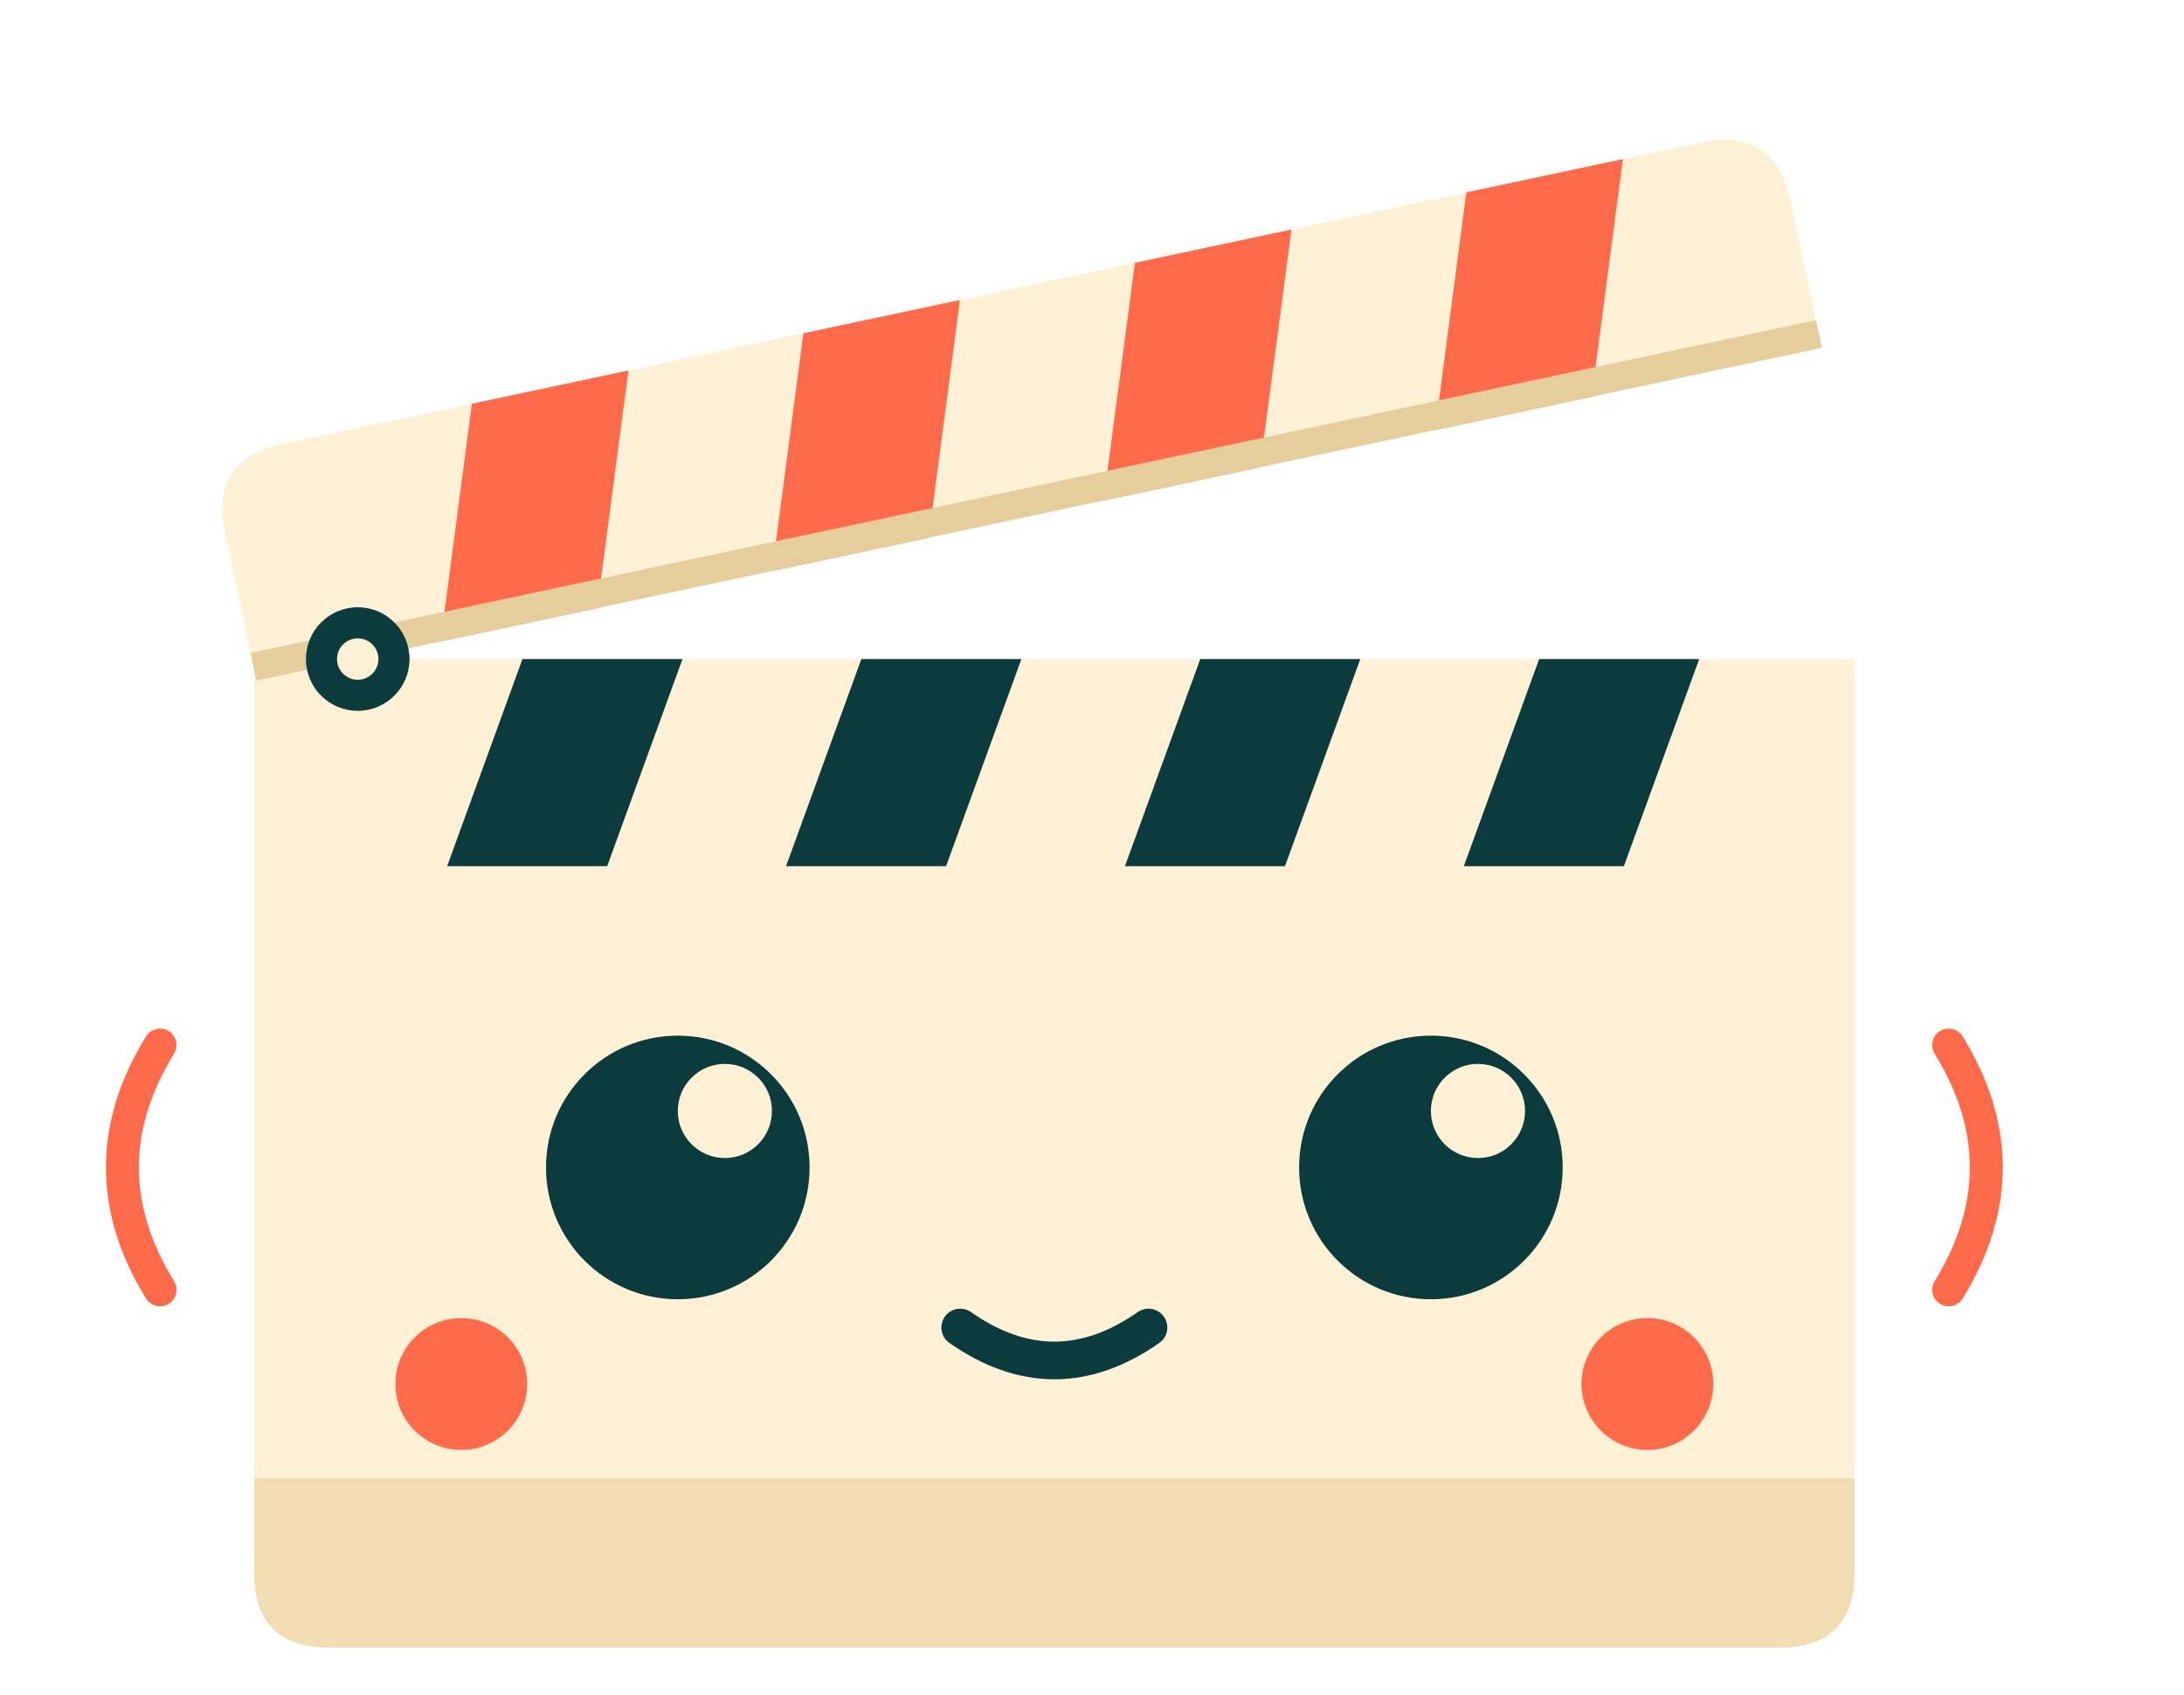
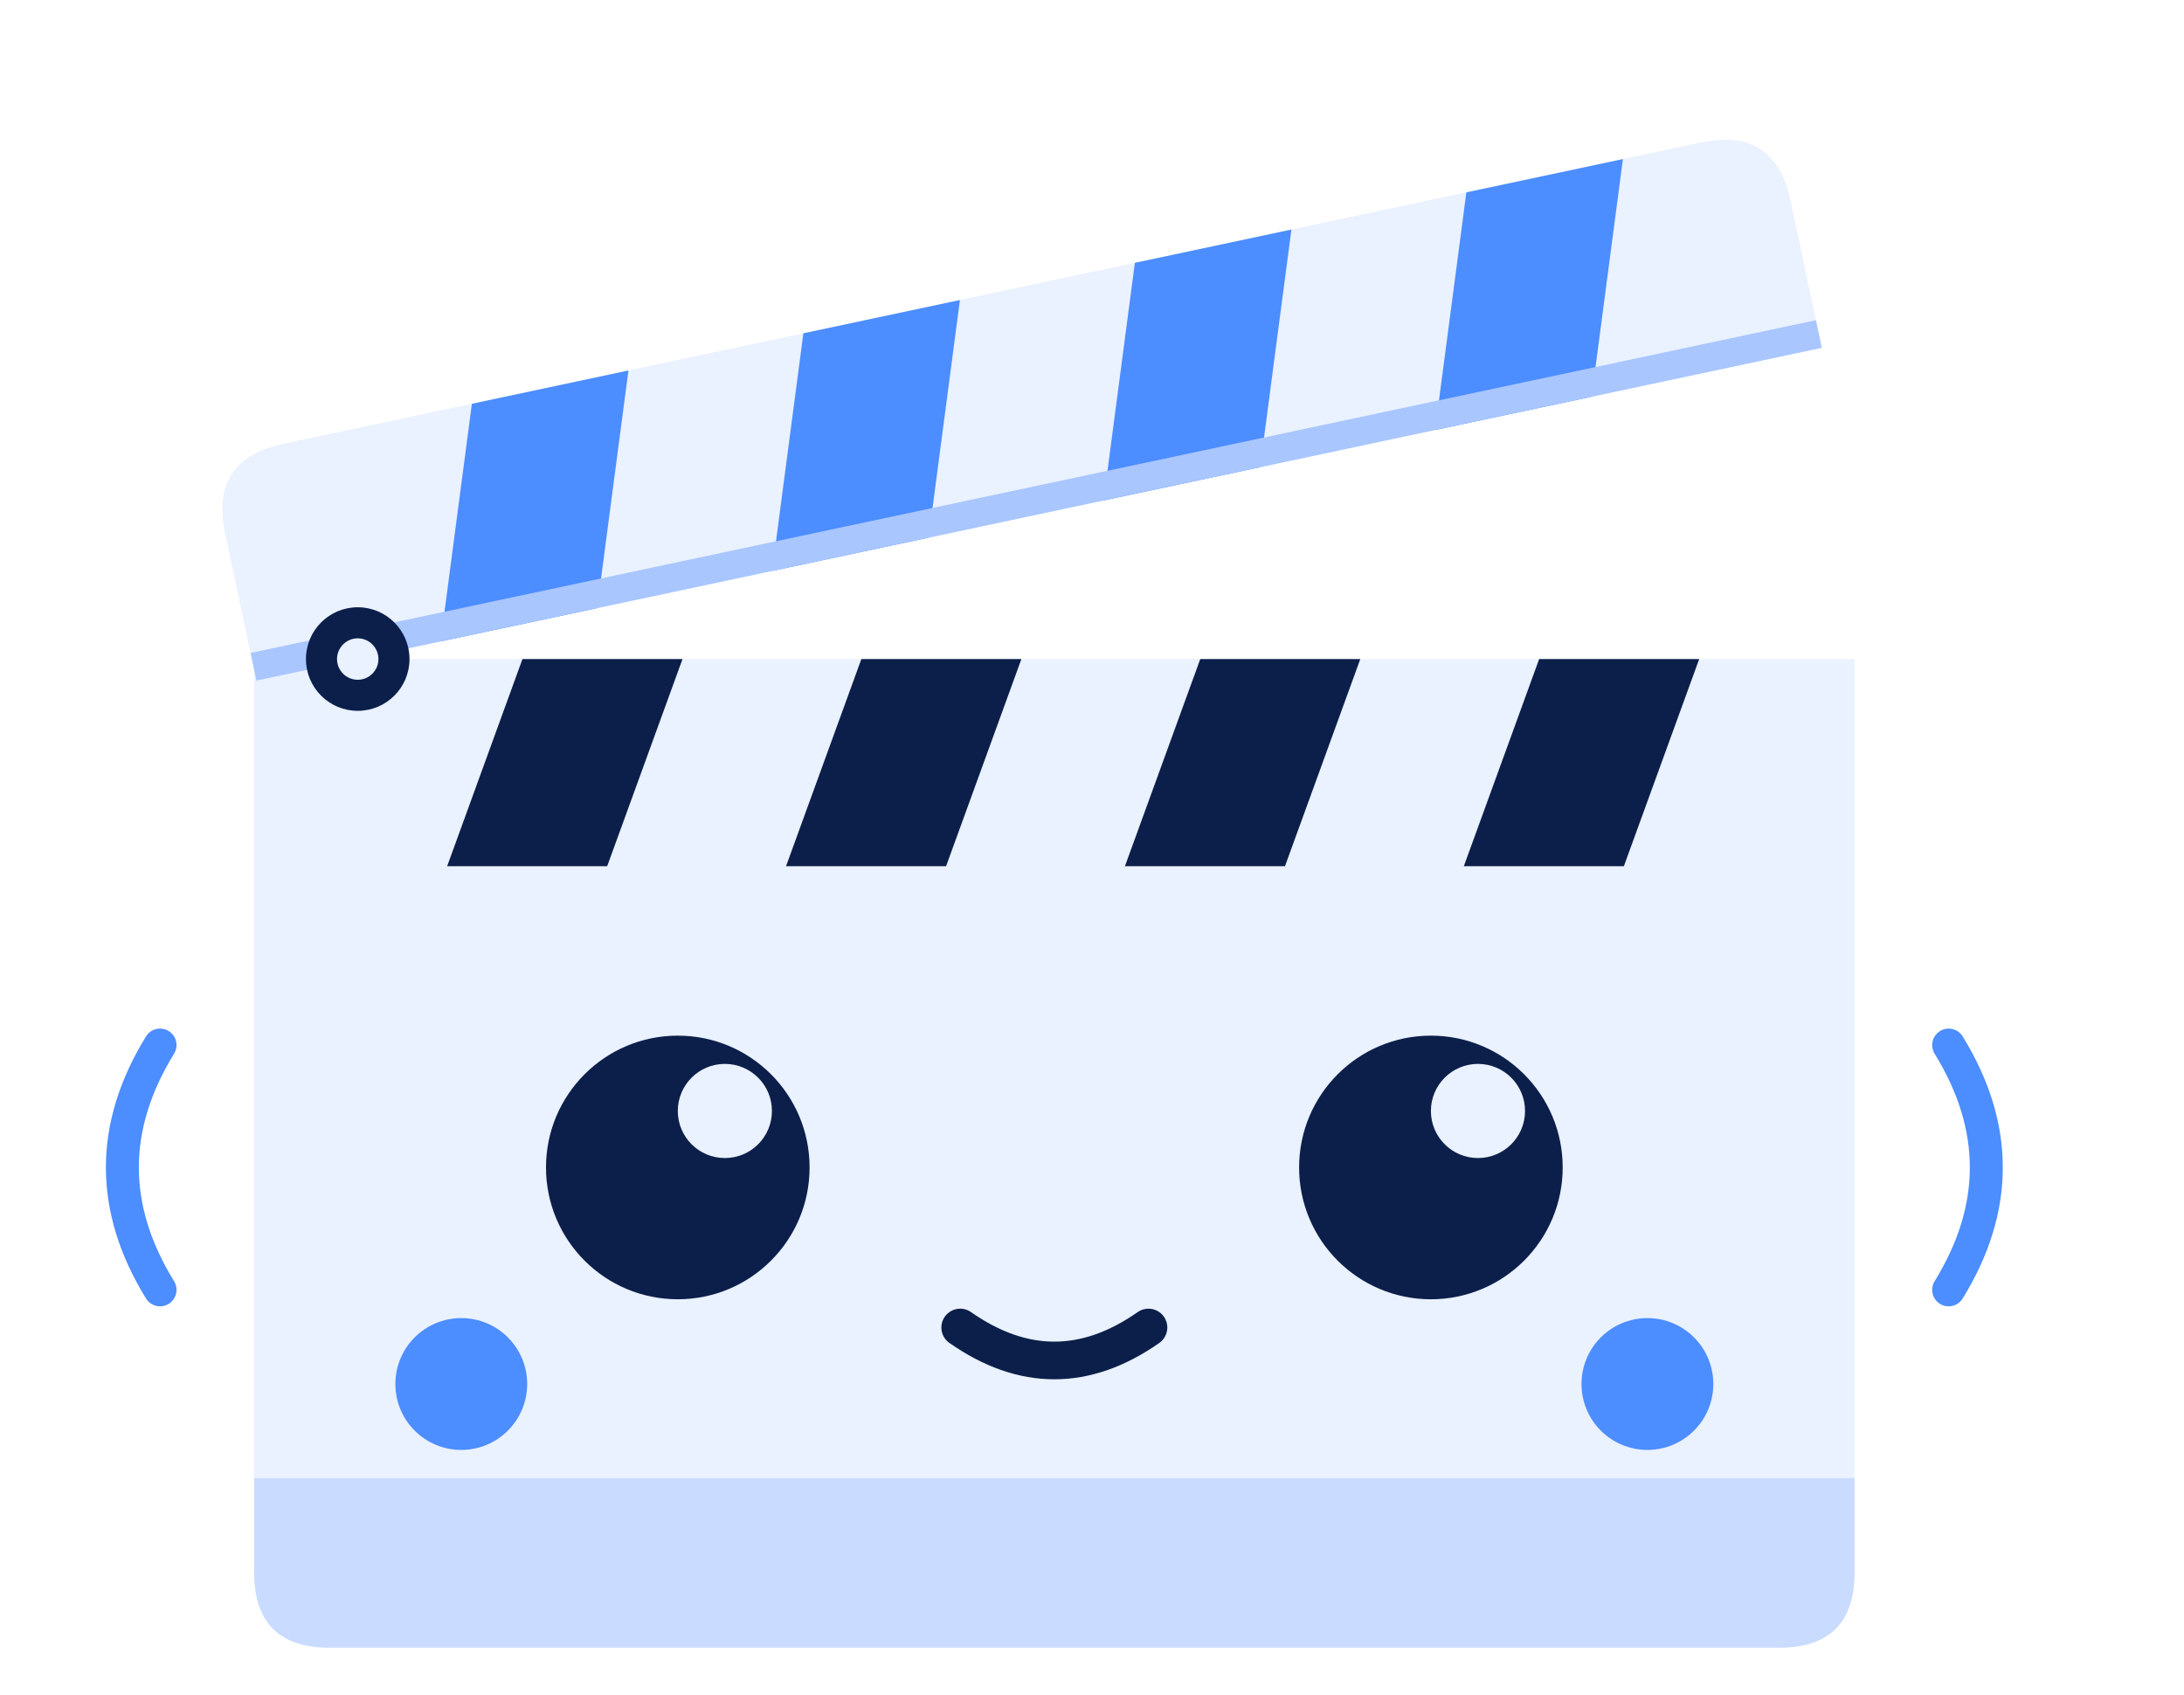
<svg xmlns="http://www.w3.org/2000/svg" width="232" height="180" viewBox="78 15 232 180">
  <defs>
    <clipPath id="cl">
      <path d="M105 85 V69 Q105 61 113 61 H267 Q275 61 275 69 V85 Z" />
    </clipPath>
    <clipPath id="bc">
      <path d="M105 85 H275 V182 Q275 190 267 190 H113 Q105 190 105 182 Z" />
    </clipPath>
  </defs>
-   <path d="M105 85 H275 V182 Q275 190 267 190 H113 Q105 190 105 182 Z" fill="#FFF1D6" />
+   <path d="M105 85 H275 V182 Q275 190 267 190 H113 Q105 190 105 182 Z" fill="#EAF1FF" />
  <g clip-path="url(#bc)">
-     <rect x="105" y="172" width="170" height="18" fill="#F2DDB3" />
+     <rect x="105" y="172" width="170" height="18" fill="#C9DBFF" />
  </g>
-   <polygon points="133.5,85 150.5,85 142.5,107 125.5,107" fill="#0B3B3C" />
-   <polygon points="169.5,85 186.5,85 178.5,107 161.5,107" fill="#0B3B3C" />
-   <polygon points="205.5,85 222.5,85 214.5,107 197.5,107" fill="#0B3B3C" />
-   <polygon points="241.5,85 258.5,85 250.5,107 233.5,107" fill="#0B3B3C" />
+   <polygon points="133.5,85 150.5,85 142.5,107 125.5,107" fill="#0B1F4A" />
+   <polygon points="169.5,85 186.5,85 178.5,107 161.5,107" fill="#0B1F4A" />
+   <polygon points="205.5,85 222.5,85 214.5,107 197.5,107" fill="#0B1F4A" />
+   <polygon points="241.5,85 258.5,85 250.5,107 233.5,107" fill="#0B1F4A" />
  <g transform="rotate(-12 116 85)">
-     <path d="M105 85 V69 Q105 61 113 61 H267 Q275 61 275 69 V85 Z" fill="#FFF1D6" />
+     <path d="M105 85 V69 Q105 61 113 61 H267 Q275 61 275 69 V85 Z" fill="#EAF1FF" />
    <g clip-path="url(#cl)">
-       <polygon points="133.5,61 150.5,61 142,85 125,85" fill="#FF6B4A" />
-       <polygon points="169.5,61 186.5,61 178,85 161,85" fill="#FF6B4A" />
-       <polygon points="205.5,61 222.5,61 214,85 197,85" fill="#FF6B4A" />
-       <polygon points="241.5,61 258.5,61 250,85 233,85" fill="#FF6B4A" />
-       <rect x="105" y="82" width="170" height="3" fill="#E6CE9C" />
+       <polygon points="133.5,61 150.5,61 142,85 125,85" fill="#4C8DFF" />
+       <polygon points="169.5,61 186.5,61 178,85 161,85" fill="#4C8DFF" />
+       <polygon points="205.5,61 222.5,61 214,85 197,85" fill="#4C8DFF" />
+       <polygon points="241.5,61 258.5,61 250,85 233,85" fill="#4C8DFF" />
+       <rect x="105" y="82" width="170" height="3" fill="#A9C6FF" />
    </g>
  </g>
-   <circle cx="116" cy="85" r="5.5" fill="#0B3B3C" />
-   <circle cx="116" cy="85" r="2.2" fill="#FFF1D6" />
-   <circle cx="150" cy="139" r="14" fill="#0B3B3C" />
-   <circle cx="230" cy="139" r="14" fill="#0B3B3C" />
-   <circle cx="155" cy="133" r="5" fill="#FFF1D6" />
-   <circle cx="235" cy="133" r="5" fill="#FFF1D6" />
-   <circle cx="127" cy="162" r="7" fill="#FF6B4A" />
-   <circle cx="253" cy="162" r="7" fill="#FF6B4A" />
-   <path d="M180 156 Q190 163 200 156" fill="none" stroke="#0B3B3C" stroke-width="4" stroke-linecap="round" />
-   <path d="M285 126 Q293 139 285 152" fill="none" stroke="#FF6B4A" stroke-width="3.5" stroke-linecap="round" />
-   <path d="M95 126 Q87 139 95 152" fill="none" stroke="#FF6B4A" stroke-width="3.5" stroke-linecap="round" />
+   <circle cx="116" cy="85" r="5.5" fill="#0B1F4A" />
+   <circle cx="116" cy="85" r="2.2" fill="#EAF1FF" />
+   <circle cx="150" cy="139" r="14" fill="#0B1F4A" />
+   <circle cx="230" cy="139" r="14" fill="#0B1F4A" />
+   <circle cx="155" cy="133" r="5" fill="#EAF1FF" />
+   <circle cx="235" cy="133" r="5" fill="#EAF1FF" />
+   <circle cx="127" cy="162" r="7" fill="#4C8DFF" />
+   <circle cx="253" cy="162" r="7" fill="#4C8DFF" />
+   <path d="M180 156 Q190 163 200 156" fill="none" stroke="#0B1F4A" stroke-width="4" stroke-linecap="round" />
+   <path d="M285 126 Q293 139 285 152" fill="none" stroke="#4C8DFF" stroke-width="3.5" stroke-linecap="round" />
+   <path d="M95 126 Q87 139 95 152" fill="none" stroke="#4C8DFF" stroke-width="3.5" stroke-linecap="round" />
</svg>
